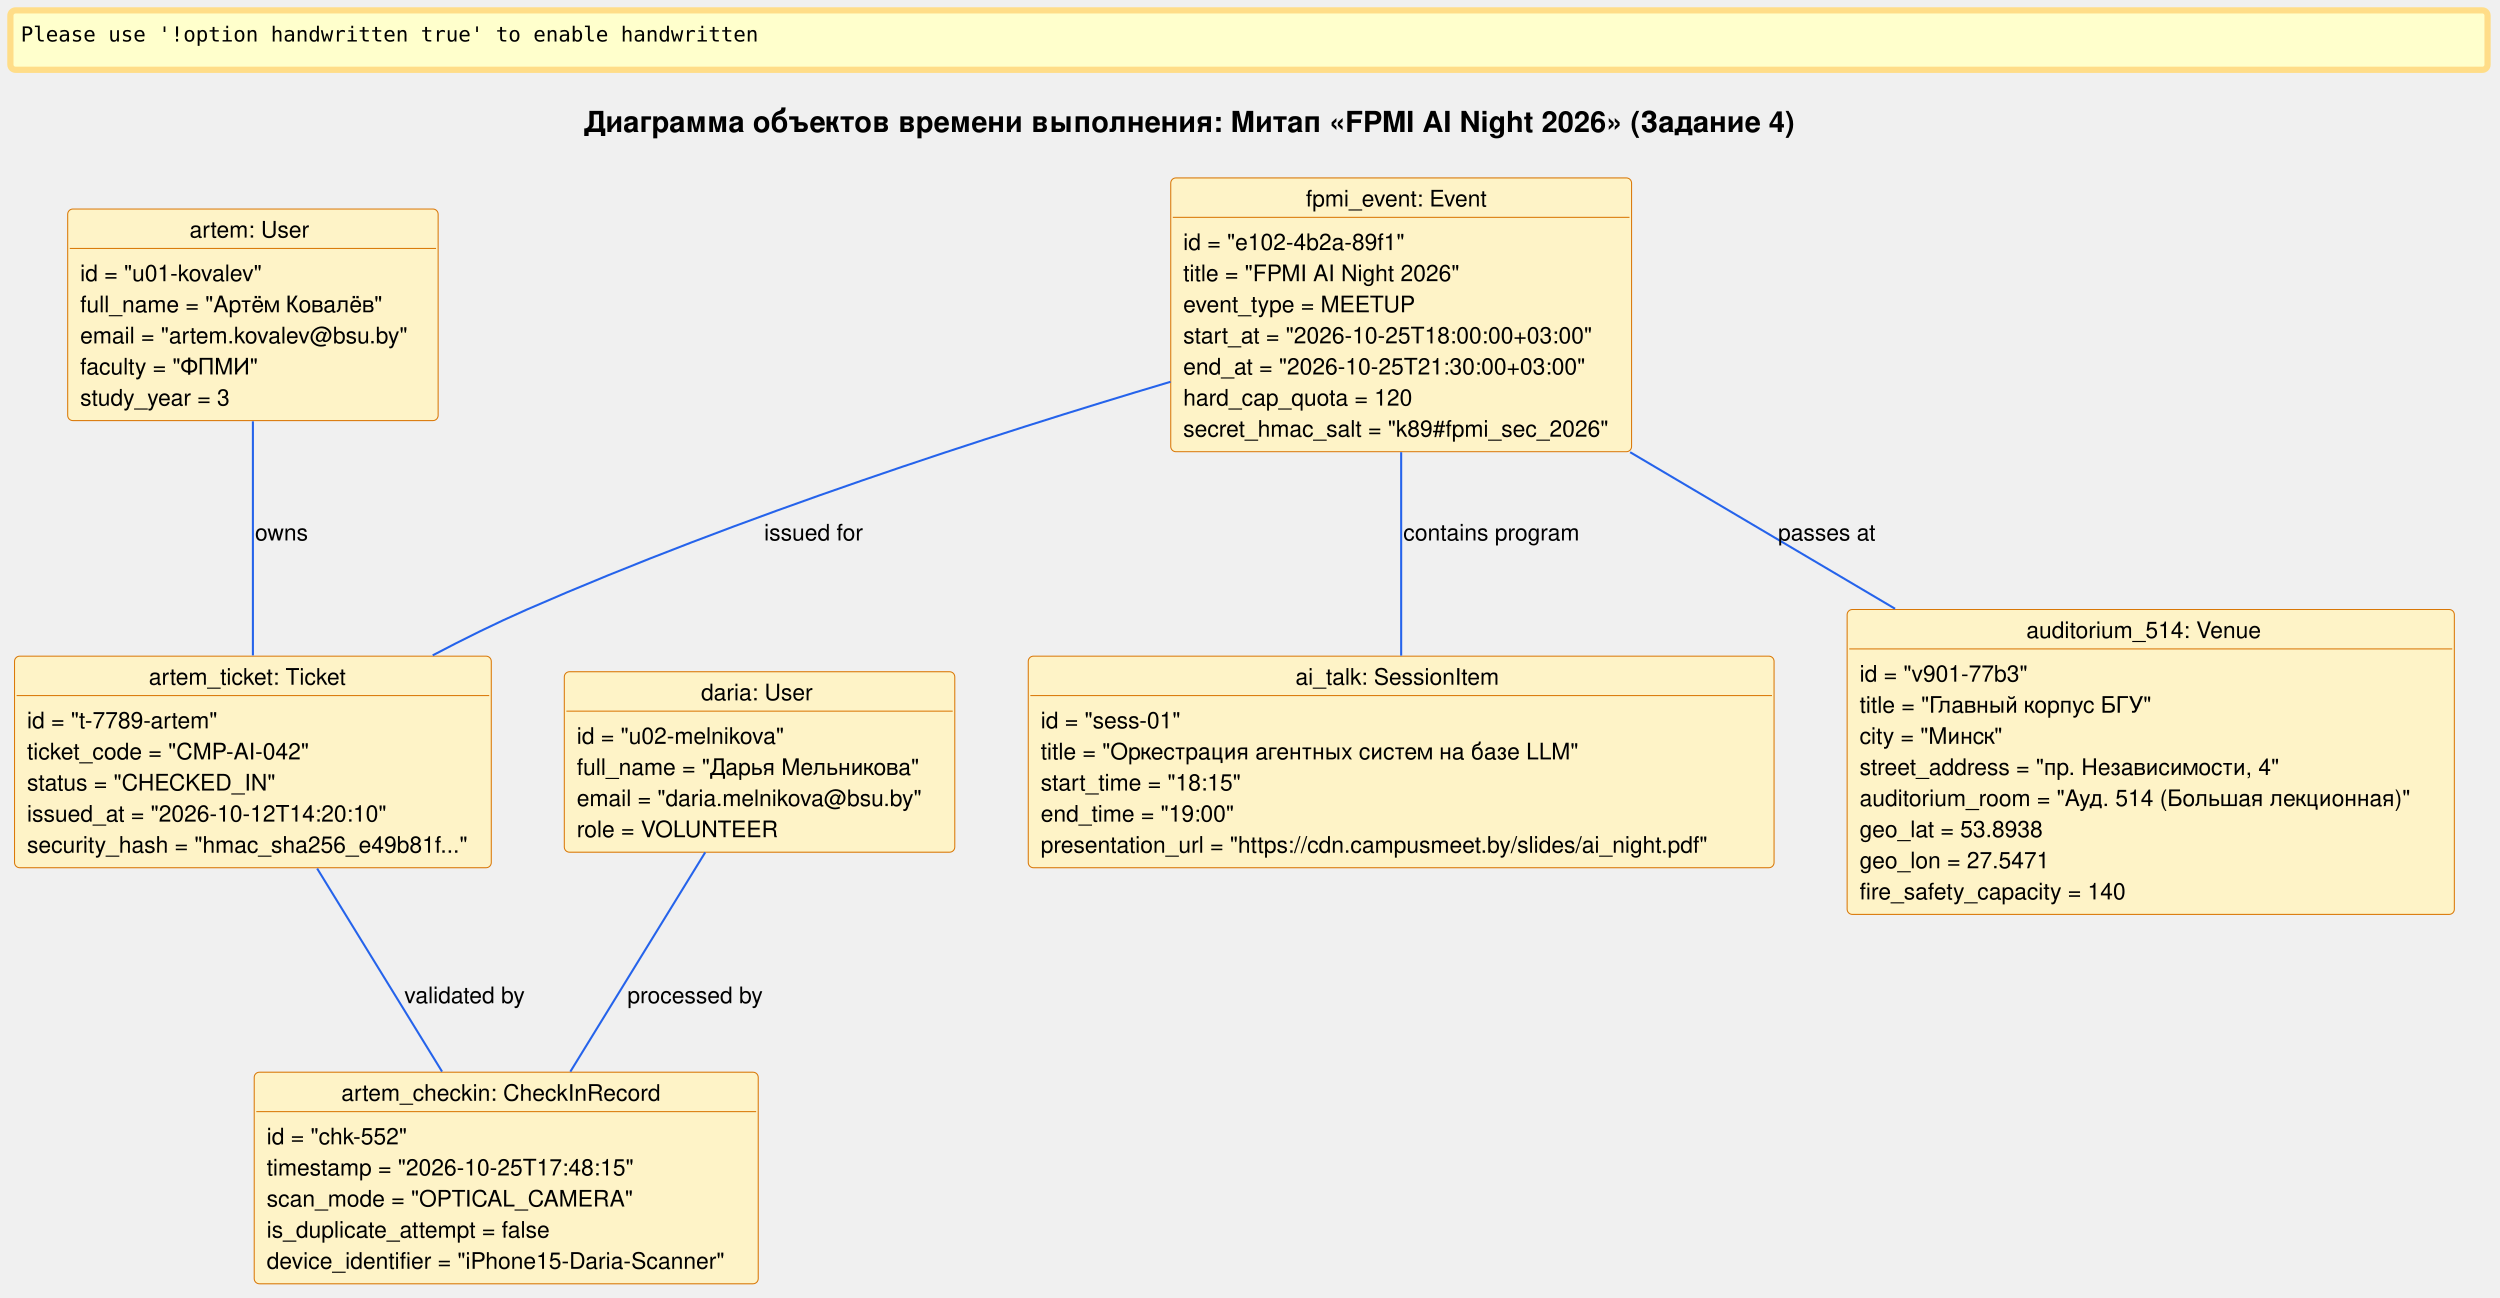
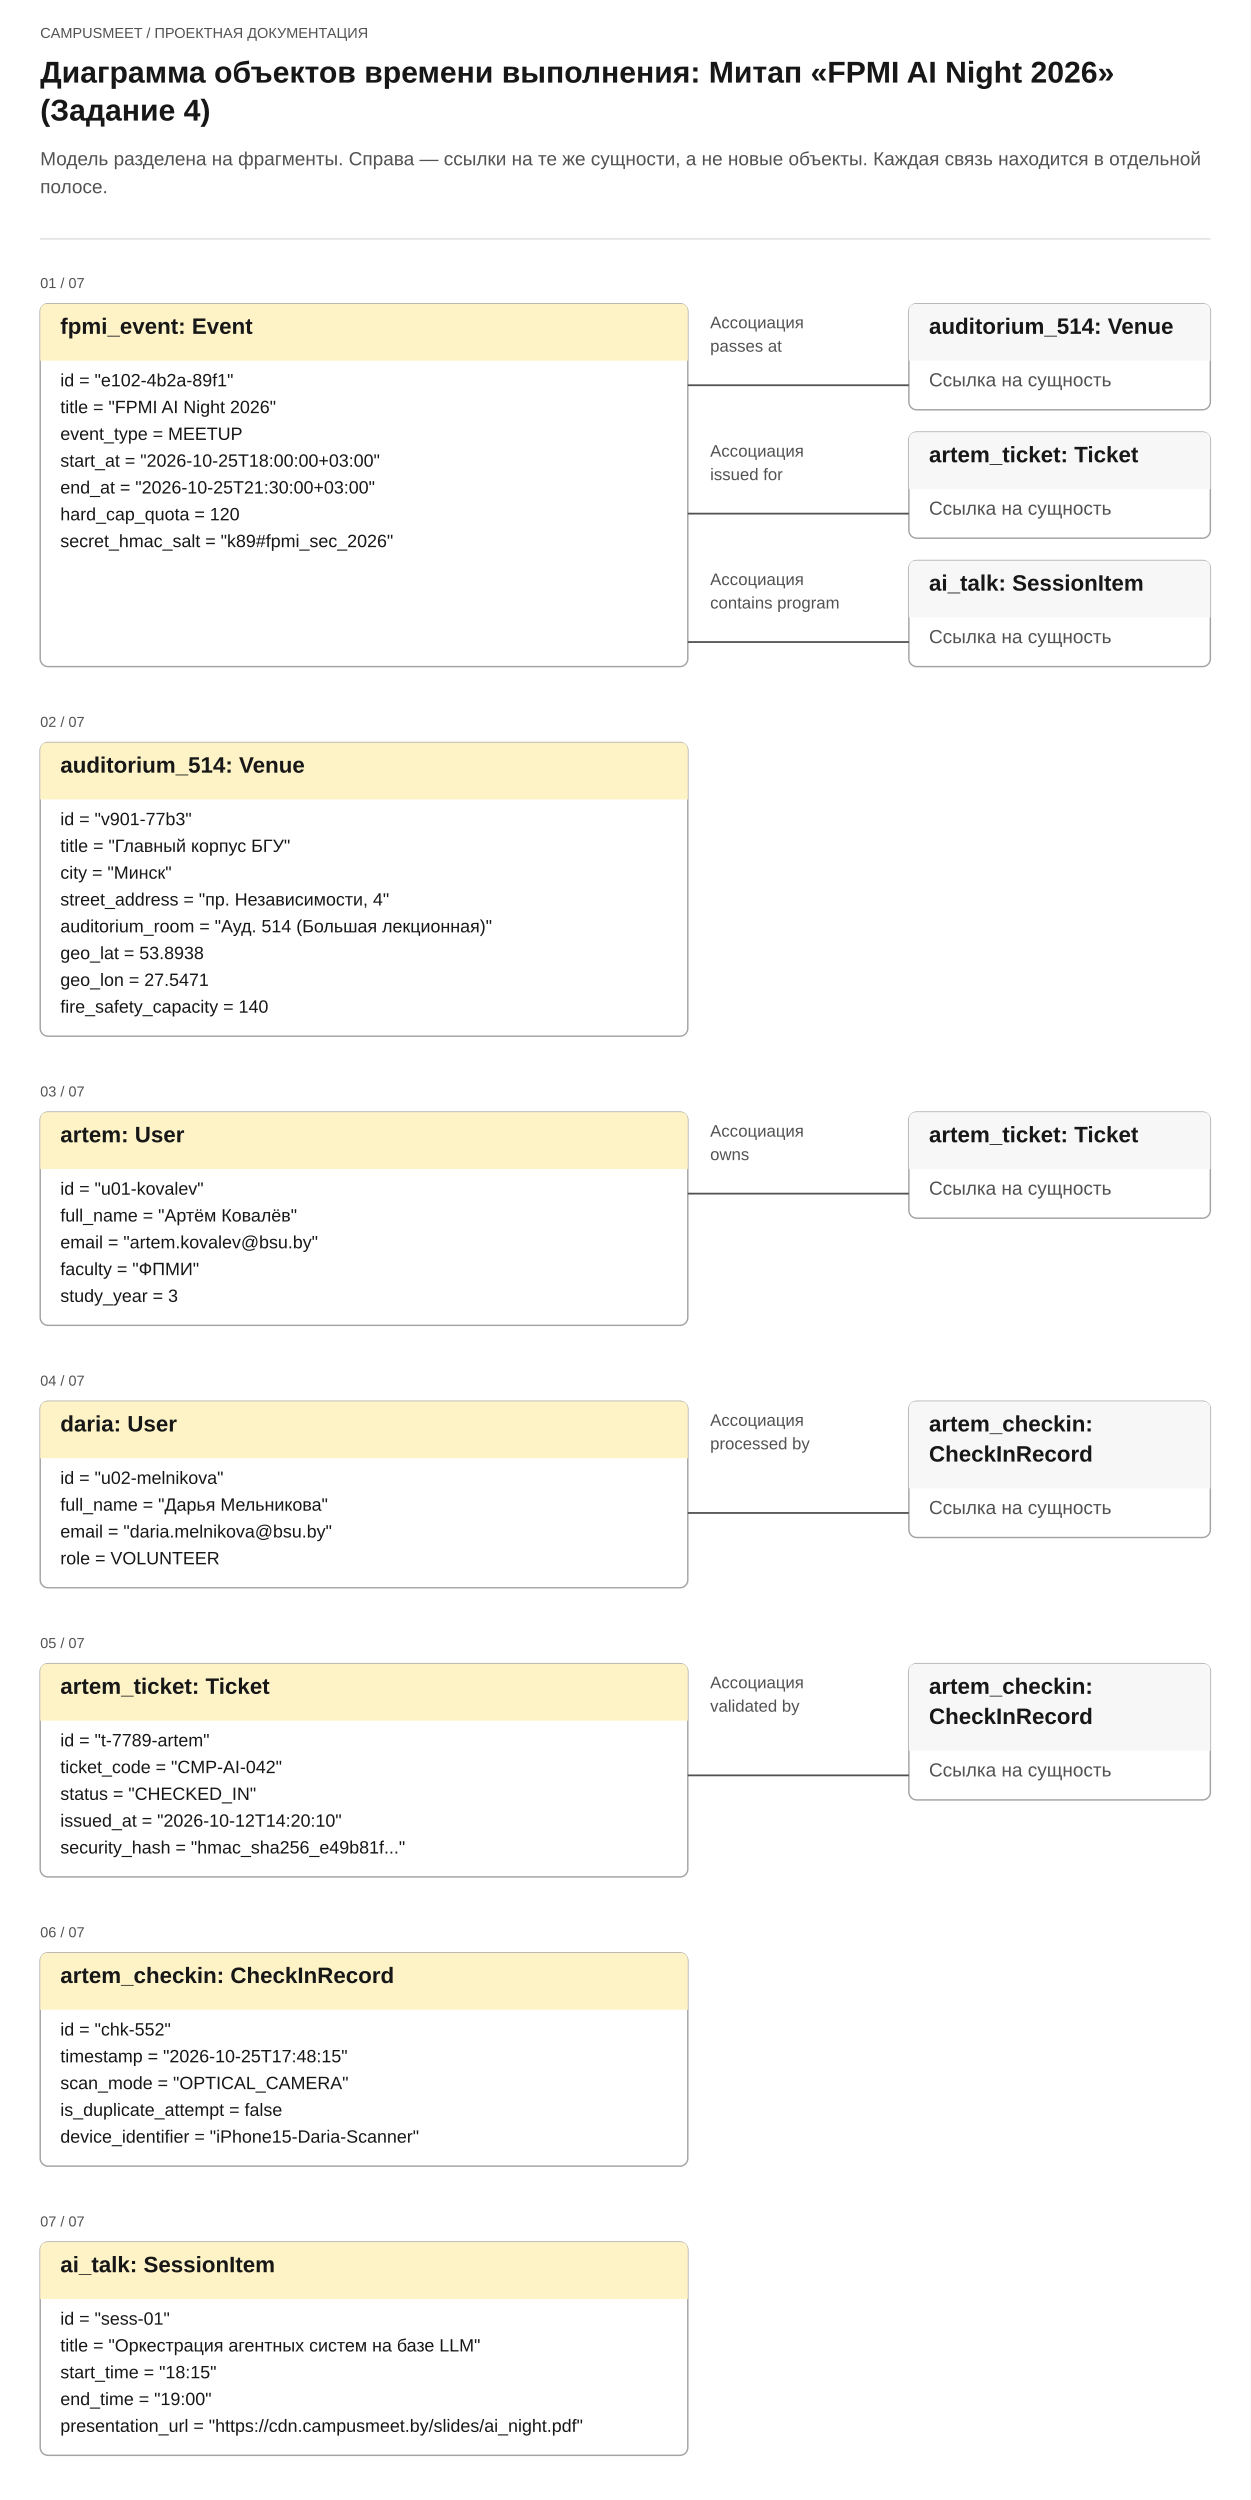
- <svg xmlns="http://www.w3.org/2000/svg" contentStyleType="text/css" data-diagram-type="CLASS" height="625px" preserveAspectRatio="none" style="width:1204px;height:625px;background:#FFFFFF;" version="1.1" viewBox="0 0 1204 625" width="1204px" zoomAndPan="magnify">
-   <defs />
-   <g>
-     <rect fill="#FFFFCC" height="28.62" rx="2.5" ry="2.5" style="stroke:#FFDD88;stroke-width:3;" width="1193.012" x="5" y="5" />
-     <text fill="#000000" font-family="monospace" font-size="10" lengthAdjust="spacing" textLength="354" x="10" y="20">Please use '!option handwritten true' to enable handwritten</text>
-     <g class="title" data-source-line="13">
-       <text fill="#000000" font-family="'Helvetica, Arial, sans-serif'" font-size="14" font-weight="bold" lengthAdjust="spacing" textLength="611.896" x="281.558" y="63.586">Диаграмма объектов времени выполнения: Митап «FPMI AI Night 2026» (Задание 4)</text>
-     </g>
-     <g class="entity" data-qualified-name="ev" data-source-line="15" id="ent0002">
-       <rect fill="#FEF3C7" height="131.855" rx="2.5" ry="2.5" style="stroke:#D97706;stroke-width:0.5;" width="221.933" x="563.83" y="85.688" />
-       <text fill="#000000" font-family="'Helvetica, Arial, sans-serif'" font-size="11" lengthAdjust="spacing" textLength="91.805" x="628.894" y="99.447">fpmi_event: Event</text>
-       <line style="stroke:#D97706;stroke-width:0.5;" x1="564.83" x2="784.763" y1="104.67" y2="104.67" />
-       <text fill="#000000" font-family="'Helvetica, Arial, sans-serif'" font-size="11" lengthAdjust="spacing" textLength="110.934" x="569.83" y="120.429">id = "e102-4b2a-89f1"</text>
-       <text fill="#000000" font-family="'Helvetica, Arial, sans-serif'" font-size="11" lengthAdjust="spacing" textLength="140.117" x="569.83" y="135.411">title = "FPMI AI Night 2026"</text>
-       <text fill="#000000" font-family="'Helvetica, Arial, sans-serif'" font-size="11" lengthAdjust="spacing" textLength="111.231" x="569.83" y="150.393">event_type = MEETUP</text>
-       <text fill="#000000" font-family="'Helvetica, Arial, sans-serif'" font-size="11" lengthAdjust="spacing" textLength="201.529" x="569.83" y="165.374">start_at = "2026-10-25T18:00:00+03:00"</text>
-       <text fill="#000000" font-family="'Helvetica, Arial, sans-serif'" font-size="11" lengthAdjust="spacing" textLength="197.371" x="569.83" y="180.356">end_at = "2026-10-25T21:30:00+03:00"</text>
-       <text fill="#000000" font-family="'Helvetica, Arial, sans-serif'" font-size="11" lengthAdjust="spacing" textLength="113.508" x="569.83" y="195.338">hard_cap_quota = 120</text>
-       <text fill="#000000" font-family="'Helvetica, Arial, sans-serif'" font-size="11" lengthAdjust="spacing" textLength="209.933" x="569.83" y="210.32">secret_hmac_salt = "k89#fpmi_sec_2026"</text>
-     </g>
-     <g class="entity" data-qualified-name="ven" data-source-line="25" id="ent0003">
-       <rect fill="#FEF3C7" height="146.837" rx="2.5" ry="2.5" style="stroke:#D97706;stroke-width:0.5;" width="292.432" x="889.58" y="293.538" />
-       <text fill="#000000" font-family="'Helvetica, Arial, sans-serif'" font-size="11" lengthAdjust="spacing" textLength="119.833" x="975.879" y="307.297">auditorium_514: Venue</text>
-       <line style="stroke:#D97706;stroke-width:0.5;" x1="890.58" x2="1181.012" y1="312.52" y2="312.52" />
-       <text fill="#000000" font-family="'Helvetica, Arial, sans-serif'" font-size="11" lengthAdjust="spacing" textLength="84.237" x="895.58" y="328.279">id = "v901-77b3"</text>
-       <text fill="#000000" font-family="'Helvetica, Arial, sans-serif'" font-size="11" lengthAdjust="spacing" textLength="148.719" x="895.58" y="343.261">title = "Главный корпус БГУ"</text>
-       <text fill="#000000" font-family="'Helvetica, Arial, sans-serif'" font-size="11" lengthAdjust="spacing" textLength="73.513" x="895.58" y="358.243">city = "Минск"</text>
-       <text fill="#000000" font-family="'Helvetica, Arial, sans-serif'" font-size="11" lengthAdjust="spacing" textLength="211.638" x="895.58" y="373.224">street_address = "пр. Независимости, 4"</text>
-       <text fill="#000000" font-family="'Helvetica, Arial, sans-serif'" font-size="11" lengthAdjust="spacing" textLength="280.432" x="895.58" y="388.206">auditorium_room = "Ауд. 514 (Большая лекционная)"</text>
-       <text fill="#000000" font-family="'Helvetica, Arial, sans-serif'" font-size="11" lengthAdjust="spacing" textLength="90.199" x="895.58" y="403.188">geo_lat = 53.8938</text>
-       <text fill="#000000" font-family="'Helvetica, Arial, sans-serif'" font-size="11" lengthAdjust="spacing" textLength="93.51" x="895.58" y="418.17">geo_lon = 27.5471</text>
-       <text fill="#000000" font-family="'Helvetica, Arial, sans-serif'" font-size="11" lengthAdjust="spacing" textLength="131.119" x="895.58" y="433.152">fire_safety_capacity = 140</text>
-     </g>
-     <g class="entity" data-qualified-name="u1" data-source-line="36" id="ent0004">
-       <rect fill="#FEF3C7" height="101.891" rx="2.5" ry="2.5" style="stroke:#D97706;stroke-width:0.5;" width="178.407" x="32.6" y="100.668" />
-       <text fill="#000000" font-family="'Helvetica, Arial, sans-serif'" font-size="11" lengthAdjust="spacing" textLength="61.039" x="91.284" y="114.427">artem: User</text>
-       <line style="stroke:#D97706;stroke-width:0.5;" x1="33.6" x2="210.007" y1="119.65" y2="119.65" />
-       <text fill="#000000" font-family="'Helvetica, Arial, sans-serif'" font-size="11" lengthAdjust="spacing" textLength="92.432" x="38.6" y="135.409">id = "u01-kovalev"</text>
-       <text fill="#000000" font-family="'Helvetica, Arial, sans-serif'" font-size="11" lengthAdjust="spacing" textLength="152.228" x="38.6" y="150.391">full_name = "Артём Ковалёв"</text>
-       <text fill="#000000" font-family="'Helvetica, Arial, sans-serif'" font-size="11" lengthAdjust="spacing" textLength="166.407" x="38.6" y="165.373">email = "artem.kovalev@bsu.by"</text>
-       <text fill="#000000" font-family="'Helvetica, Arial, sans-serif'" font-size="11" lengthAdjust="spacing" textLength="90.782" x="38.6" y="180.354">faculty = "ФПМИ"</text>
-       <text fill="#000000" font-family="'Helvetica, Arial, sans-serif'" font-size="11" lengthAdjust="spacing" textLength="74.128" x="38.6" y="195.336">study_year = 3</text>
-     </g>
-     <g class="entity" data-qualified-name="u2" data-source-line="44" id="ent0005">
-       <rect fill="#FEF3C7" height="86.909" rx="2.5" ry="2.5" style="stroke:#D97706;stroke-width:0.5;" width="188.054" x="271.77" y="323.508" />
-       <text fill="#000000" font-family="'Helvetica, Arial, sans-serif'" font-size="11" lengthAdjust="spacing" textLength="56.353" x="337.621" y="337.267">daria: User</text>
-       <line style="stroke:#D97706;stroke-width:0.5;" x1="272.77" x2="458.824" y1="342.49" y2="342.49" />
-       <text fill="#000000" font-family="'Helvetica, Arial, sans-serif'" font-size="11" lengthAdjust="spacing" textLength="106.765" x="277.77" y="358.249">id = "u02-melnikova"</text>
-       <text fill="#000000" font-family="'Helvetica, Arial, sans-serif'" font-size="11" lengthAdjust="spacing" textLength="174.382" x="277.77" y="373.231">full_name = "Дарья Мельникова"</text>
-       <text fill="#000000" font-family="'Helvetica, Arial, sans-serif'" font-size="11" lengthAdjust="spacing" textLength="176.054" x="277.77" y="388.212">email = "daria.melnikova@bsu.by"</text>
-       <text fill="#000000" font-family="'Helvetica, Arial, sans-serif'" font-size="11" lengthAdjust="spacing" textLength="94.797" x="277.77" y="403.194">role = VOLUNTEER</text>
-     </g>
-     <g class="entity" data-qualified-name="t1" data-source-line="51" id="ent0006">
-       <rect fill="#FEF3C7" height="101.891" rx="2.5" ry="2.5" style="stroke:#D97706;stroke-width:0.5;" width="229.6" x="7" y="316.008" />
-       <text fill="#000000" font-family="'Helvetica, Arial, sans-serif'" font-size="11" lengthAdjust="spacing" textLength="100.286" x="71.657" y="329.767">artem_ticket: Ticket</text>
-       <line style="stroke:#D97706;stroke-width:0.5;" x1="8" x2="235.6" y1="334.99" y2="334.99" />
-       <text fill="#000000" font-family="'Helvetica, Arial, sans-serif'" font-size="11" lengthAdjust="spacing" textLength="97.987" x="13" y="350.749">id = "t-7789-artem"</text>
-       <text fill="#000000" font-family="'Helvetica, Arial, sans-serif'" font-size="11" lengthAdjust="spacing" textLength="139.215" x="13" y="365.731">ticket_code = "CMP-AI-042"</text>
-       <text fill="#000000" font-family="'Helvetica, Arial, sans-serif'" font-size="11" lengthAdjust="spacing" textLength="118.535" x="13" y="380.712">status = "CHECKED_IN"</text>
-       <text fill="#000000" font-family="'Helvetica, Arial, sans-serif'" font-size="11" lengthAdjust="spacing" textLength="176.34" x="13" y="395.694">issued_at = "2026-10-12T14:20:10"</text>
-       <text fill="#000000" font-family="'Helvetica, Arial, sans-serif'" font-size="11" lengthAdjust="spacing" textLength="217.6" x="13" y="410.676">security_hash = "hmac_sha256_e49b81f..."</text>
-     </g>
-     <g class="entity" data-qualified-name="chk" data-source-line="59" id="ent0007">
-       <rect fill="#FEF3C7" height="101.891" rx="2.5" ry="2.5" style="stroke:#D97706;stroke-width:0.5;" width="242.734" x="122.43" y="516.378" />
-       <text fill="#000000" font-family="'Helvetica, Arial, sans-serif'" font-size="11" lengthAdjust="spacing" textLength="158.861" x="164.367" y="530.137">artem_checkin: CheckInRecord</text>
-       <line style="stroke:#D97706;stroke-width:0.5;" x1="123.43" x2="364.164" y1="535.36" y2="535.36" />
-       <text fill="#000000" font-family="'Helvetica, Arial, sans-serif'" font-size="11" lengthAdjust="spacing" textLength="70.96" x="128.43" y="551.119">id = "chk-552"</text>
-       <text fill="#000000" font-family="'Helvetica, Arial, sans-serif'" font-size="11" lengthAdjust="spacing" textLength="183.93" x="128.43" y="566.101">timestamp = "2026-10-25T17:48:15"</text>
-       <text fill="#000000" font-family="'Helvetica, Arial, sans-serif'" font-size="11" lengthAdjust="spacing" textLength="172.963" x="128.43" y="581.082">scan_mode = "OPTICAL_CAMERA"</text>
-       <text fill="#000000" font-family="'Helvetica, Arial, sans-serif'" font-size="11" lengthAdjust="spacing" textLength="143.12" x="128.43" y="596.064">is_duplicate_attempt = false</text>
-       <text fill="#000000" font-family="'Helvetica, Arial, sans-serif'" font-size="11" lengthAdjust="spacing" textLength="230.734" x="128.43" y="611.046">device_identifier = "iPhone15-Daria-Scanner"</text>
-     </g>
-     <g class="entity" data-qualified-name="sess" data-source-line="67" id="ent0008">
-       <rect fill="#FEF3C7" height="101.891" rx="2.5" ry="2.5" style="stroke:#D97706;stroke-width:0.5;" width="359.18" x="495.21" y="316.008" />
-       <text fill="#000000" font-family="'Helvetica, Arial, sans-serif'" font-size="11" lengthAdjust="spacing" textLength="101.815" x="623.892" y="329.767">ai_talk: SessionItem</text>
-       <line style="stroke:#D97706;stroke-width:0.5;" x1="496.21" x2="853.389" y1="334.99" y2="334.99" />
-       <text fill="#000000" font-family="'Helvetica, Arial, sans-serif'" font-size="11" lengthAdjust="spacing" textLength="68.728" x="501.21" y="350.749">id = "sess-01"</text>
-       <text fill="#000000" font-family="'Helvetica, Arial, sans-serif'" font-size="11" lengthAdjust="spacing" textLength="270.697" x="501.21" y="365.731">title = "Оркестрация агентных систем на базе LLM"</text>
-       <text fill="#000000" font-family="'Helvetica, Arial, sans-serif'" font-size="11" lengthAdjust="spacing" textLength="101.21" x="501.21" y="380.712">start_time = "18:15"</text>
-       <text fill="#000000" font-family="'Helvetica, Arial, sans-serif'" font-size="11" lengthAdjust="spacing" textLength="97.052" x="501.21" y="395.694">end_time = "19:00"</text>
-       <text fill="#000000" font-family="'Helvetica, Arial, sans-serif'" font-size="11" lengthAdjust="spacing" textLength="347.18" x="501.21" y="410.676">presentation_url = "https://cdn.campusmeet.by/slides/ai_night.pdf"</text>
-     </g>
-     <g class="link" data-entity-1="ent0002" data-entity-2="ent0003" data-link-type="association" data-source-line="75" id="lnk9">
-       <path codeLine="75" d="M785.07,217.778 C825.4,241.618 871.27,268.728 912.66,293.178" fill="none" id="ev-ven" style="stroke:#2563EB;stroke-width:1;" />
-       <text fill="#000000" font-family="'Helvetica, Arial, sans-serif'" font-size="11" lengthAdjust="spacing" textLength="47.949" x="856.3" y="260.297">passes at</text>
-     </g>
-     <g class="link" data-entity-1="ent0002" data-entity-2="ent0006" data-link-type="association" data-source-line="76" id="lnk10">
-       <path codeLine="76" d="M563.74,183.858 C477.66,209.478 356.19,248.748 253.8,293.538 C238.83,300.088 223.31,307.758 208.39,315.608" fill="none" id="ev-t1" style="stroke:#2563EB;stroke-width:1;" />
-       <text fill="#000000" font-family="'Helvetica, Arial, sans-serif'" font-size="11" lengthAdjust="spacing" textLength="50.985" x="368" y="260.297">issued for</text>
-     </g>
-     <g class="link" data-entity-1="ent0004" data-entity-2="ent0006" data-link-type="association" data-source-line="77" id="lnk11">
-       <path codeLine="77" d="M121.8,202.898 C121.8,236.908 121.8,281.628 121.8,315.638" fill="none" id="u1-t1" style="stroke:#2563EB;stroke-width:1;" />
-       <text fill="#000000" font-family="'Helvetica, Arial, sans-serif'" font-size="11" lengthAdjust="spacing" textLength="27.368" x="122.8" y="260.297">owns</text>
-     </g>
-     <g class="link" data-entity-1="ent0006" data-entity-2="ent0007" data-link-type="association" data-source-line="78" id="lnk12">
-       <path codeLine="78" d="M152.74,418.268 C171.17,448.228 194.47,486.118 212.89,516.068" fill="none" id="t1-chk" style="stroke:#2563EB;stroke-width:1;" />
-       <text fill="#000000" font-family="'Helvetica, Arial, sans-serif'" font-size="11" lengthAdjust="spacing" textLength="62.546" x="194.73" y="483.137">validated by</text>
-     </g>
-     <g class="link" data-entity-1="ent0005" data-entity-2="ent0007" data-link-type="association" data-source-line="79" id="lnk13">
-       <path codeLine="79" d="M339.63,410.508 C320.58,441.478 294.73,483.518 274.67,516.118" fill="none" id="u2-chk" style="stroke:#2563EB;stroke-width:1;" />
-       <text fill="#000000" font-family="'Helvetica, Arial, sans-serif'" font-size="11" lengthAdjust="spacing" textLength="68.189" x="302.14" y="483.137">processed by</text>
-     </g>
-     <g class="link" data-entity-1="ent0002" data-entity-2="ent0008" data-link-type="association" data-source-line="80" id="lnk14">
-       <path codeLine="80" d="M674.8,217.778 C674.8,249.278 674.8,286.488 674.8,315.738" fill="none" id="ev-sess" style="stroke:#2563EB;stroke-width:1;" />
-       <text fill="#000000" font-family="'Helvetica, Arial, sans-serif'" font-size="11" lengthAdjust="spacing" textLength="92.366" x="675.8" y="260.297">contains program</text>
-     </g>
-   </g>
+ <svg xmlns="http://www.w3.org/2000/svg" width="1120" role="img" height="2239" viewBox="0 0 1120 2239" data-layout="fixed-lanes-v1">
+   <rect x="0" y="0" width="1120" height="2239" fill="white" />
+   <text x="36" y="34.0" font-family="Arial, Helvetica, sans-serif" font-size="13" fill="#525252">CAMPUSMEET / ПРОЕКТНАЯ ДОКУМЕНТАЦИЯ</text>
+   <text x="36" y="74" font-family="Arial, Helvetica, sans-serif" font-size="27" fill="#171717" font-weight="bold">Диаграмма объектов времени выполнения: Митап «FPMI AI Night 2026»</text>
+   <text x="36" y="108" font-family="Arial, Helvetica, sans-serif" font-size="27" fill="#171717" font-weight="bold">(Задание 4)</text>
+   <text x="36" y="148" font-family="Arial, Helvetica, sans-serif" font-size="17" fill="#525252">Модель разделена на фрагменты. Справа — ссылки на те же сущности, а не новые объекты. Каждая связь находится в отдельной</text>
+   <text x="36" y="173" font-family="Arial, Helvetica, sans-serif" font-size="17" fill="#525252">полосе.</text>
+   <line x1="36" y1="214" x2="1084" y2="214" stroke="#d4d4d4" />
+   <text x="36" y="258.0" font-family="Arial, Helvetica, sans-serif" font-size="13" fill="#525252">01 / 07</text>
+   <rect x="36" y="272" width="580" height="325" rx="7" fill="white" stroke="#a3a3a3" stroke-width="1.3" />
+   <path d="M 43,272 H 609 Q 616,272 616,279 V 323 H 36 V 279 Q 36,272 43,272" fill="#FEF3C7" />
+   <text x="54" y="299" font-family="Arial, Helvetica, sans-serif" font-size="20" fill="#171717" font-weight="bold">fpmi_event: Event</text>
+   <text x="54" y="346" font-family="Arial, Helvetica, sans-serif" font-size="16" fill="#171717">id = "e102-4b2a-89f1"</text>
+   <text x="54" y="370" font-family="Arial, Helvetica, sans-serif" font-size="16" fill="#171717">title = "FPMI AI Night 2026"</text>
+   <text x="54" y="394" font-family="Arial, Helvetica, sans-serif" font-size="16" fill="#171717">event_type = MEETUP</text>
+   <text x="54" y="418" font-family="Arial, Helvetica, sans-serif" font-size="16" fill="#171717">start_at = "2026-10-25T18:00:00+03:00"</text>
+   <text x="54" y="442" font-family="Arial, Helvetica, sans-serif" font-size="16" fill="#171717">end_at = "2026-10-25T21:30:00+03:00"</text>
+   <text x="54" y="466" font-family="Arial, Helvetica, sans-serif" font-size="16" fill="#171717">hard_cap_quota = 120</text>
+   <text x="54" y="490" font-family="Arial, Helvetica, sans-serif" font-size="16" fill="#171717">secret_hmac_salt = "k89#fpmi_sec_2026"</text>
+   <rect x="814" y="272" width="270" height="95" rx="7" fill="white" stroke="#a3a3a3" stroke-width="1.3" />
+   <path d="M 821,272 H 1077 Q 1084,272 1084,279 V 323 H 814 V 279 Q 814,272 821,272" fill="#f7f7f7" />
+   <text x="832" y="299" font-family="Arial, Helvetica, sans-serif" font-size="20" fill="#171717" font-weight="bold">auditorium_514: Venue</text>
+   <text x="832" y="346" font-family="Arial, Helvetica, sans-serif" font-size="17" fill="#525252">Ссылка на сущность</text>
+   <polyline points="616,345 814,345" fill="none" stroke="#525252" stroke-width="1.6" stroke-linejoin="round" />
+   <text x="636" y="294" font-family="Arial, Helvetica, sans-serif" font-size="15" fill="#525252">Ассоциация</text>
+   <text x="636" y="315" font-family="Arial, Helvetica, sans-serif" font-size="15" fill="#525252">passes at</text>
+   <rect x="814" y="387" width="270" height="95" rx="7" fill="white" stroke="#a3a3a3" stroke-width="1.3" />
+   <path d="M 821,387 H 1077 Q 1084,387 1084,394 V 438 H 814 V 394 Q 814,387 821,387" fill="#f7f7f7" />
+   <text x="832" y="414" font-family="Arial, Helvetica, sans-serif" font-size="20" fill="#171717" font-weight="bold">artem_ticket: Ticket</text>
+   <text x="832" y="461" font-family="Arial, Helvetica, sans-serif" font-size="17" fill="#525252">Ссылка на сущность</text>
+   <polyline points="616,460 814,460" fill="none" stroke="#525252" stroke-width="1.6" stroke-linejoin="round" />
+   <text x="636" y="409" font-family="Arial, Helvetica, sans-serif" font-size="15" fill="#525252">Ассоциация</text>
+   <text x="636" y="430" font-family="Arial, Helvetica, sans-serif" font-size="15" fill="#525252">issued for</text>
+   <rect x="814" y="502" width="270" height="95" rx="7" fill="white" stroke="#a3a3a3" stroke-width="1.3" />
+   <path d="M 821,502 H 1077 Q 1084,502 1084,509 V 553 H 814 V 509 Q 814,502 821,502" fill="#f7f7f7" />
+   <text x="832" y="529" font-family="Arial, Helvetica, sans-serif" font-size="20" fill="#171717" font-weight="bold">ai_talk: SessionItem</text>
+   <text x="832" y="576" font-family="Arial, Helvetica, sans-serif" font-size="17" fill="#525252">Ссылка на сущность</text>
+   <polyline points="616,575 814,575" fill="none" stroke="#525252" stroke-width="1.6" stroke-linejoin="round" />
+   <text x="636" y="524" font-family="Arial, Helvetica, sans-serif" font-size="15" fill="#525252">Ассоциация</text>
+   <text x="636" y="545" font-family="Arial, Helvetica, sans-serif" font-size="15" fill="#525252">contains program</text>
+   <text x="36" y="651.0" font-family="Arial, Helvetica, sans-serif" font-size="13" fill="#525252">02 / 07</text>
+   <rect x="36" y="665" width="580" height="263" rx="7" fill="white" stroke="#a3a3a3" stroke-width="1.3" />
+   <path d="M 43,665 H 609 Q 616,665 616,672 V 716 H 36 V 672 Q 36,665 43,665" fill="#FEF3C7" />
+   <text x="54" y="692" font-family="Arial, Helvetica, sans-serif" font-size="20" fill="#171717" font-weight="bold">auditorium_514: Venue</text>
+   <text x="54" y="739" font-family="Arial, Helvetica, sans-serif" font-size="16" fill="#171717">id = "v901-77b3"</text>
+   <text x="54" y="763" font-family="Arial, Helvetica, sans-serif" font-size="16" fill="#171717">title = "Главный корпус БГУ"</text>
+   <text x="54" y="787" font-family="Arial, Helvetica, sans-serif" font-size="16" fill="#171717">city = "Минск"</text>
+   <text x="54" y="811" font-family="Arial, Helvetica, sans-serif" font-size="16" fill="#171717">street_address = "пр. Независимости, 4"</text>
+   <text x="54" y="835" font-family="Arial, Helvetica, sans-serif" font-size="16" fill="#171717">auditorium_room = "Ауд. 514 (Большая лекционная)"</text>
+   <text x="54" y="859" font-family="Arial, Helvetica, sans-serif" font-size="16" fill="#171717">geo_lat = 53.8938</text>
+   <text x="54" y="883" font-family="Arial, Helvetica, sans-serif" font-size="16" fill="#171717">geo_lon = 27.5471</text>
+   <text x="54" y="907" font-family="Arial, Helvetica, sans-serif" font-size="16" fill="#171717">fire_safety_capacity = 140</text>
+   <text x="36" y="982.0" font-family="Arial, Helvetica, sans-serif" font-size="13" fill="#525252">03 / 07</text>
+   <rect x="36" y="996" width="580" height="191" rx="7" fill="white" stroke="#a3a3a3" stroke-width="1.3" />
+   <path d="M 43,996 H 609 Q 616,996 616,1003 V 1047 H 36 V 1003 Q 36,996 43,996" fill="#FEF3C7" />
+   <text x="54" y="1023" font-family="Arial, Helvetica, sans-serif" font-size="20" fill="#171717" font-weight="bold">artem: User</text>
+   <text x="54" y="1070" font-family="Arial, Helvetica, sans-serif" font-size="16" fill="#171717">id = "u01-kovalev"</text>
+   <text x="54" y="1094" font-family="Arial, Helvetica, sans-serif" font-size="16" fill="#171717">full_name = "Артём Ковалёв"</text>
+   <text x="54" y="1118" font-family="Arial, Helvetica, sans-serif" font-size="16" fill="#171717">email = "artem.kovalev@bsu.by"</text>
+   <text x="54" y="1142" font-family="Arial, Helvetica, sans-serif" font-size="16" fill="#171717">faculty = "ФПМИ"</text>
+   <text x="54" y="1166" font-family="Arial, Helvetica, sans-serif" font-size="16" fill="#171717">study_year = 3</text>
+   <rect x="814" y="996" width="270" height="95" rx="7" fill="white" stroke="#a3a3a3" stroke-width="1.3" />
+   <path d="M 821,996 H 1077 Q 1084,996 1084,1003 V 1047 H 814 V 1003 Q 814,996 821,996" fill="#f7f7f7" />
+   <text x="832" y="1023" font-family="Arial, Helvetica, sans-serif" font-size="20" fill="#171717" font-weight="bold">artem_ticket: Ticket</text>
+   <text x="832" y="1070" font-family="Arial, Helvetica, sans-serif" font-size="17" fill="#525252">Ссылка на сущность</text>
+   <polyline points="616,1069 814,1069" fill="none" stroke="#525252" stroke-width="1.6" stroke-linejoin="round" />
+   <text x="636" y="1018" font-family="Arial, Helvetica, sans-serif" font-size="15" fill="#525252">Ассоциация</text>
+   <text x="636" y="1039" font-family="Arial, Helvetica, sans-serif" font-size="15" fill="#525252">owns</text>
+   <text x="36" y="1241.0" font-family="Arial, Helvetica, sans-serif" font-size="13" fill="#525252">04 / 07</text>
+   <rect x="36" y="1255" width="580" height="167" rx="7" fill="white" stroke="#a3a3a3" stroke-width="1.3" />
+   <path d="M 43,1255 H 609 Q 616,1255 616,1262 V 1306 H 36 V 1262 Q 36,1255 43,1255" fill="#FEF3C7" />
+   <text x="54" y="1282" font-family="Arial, Helvetica, sans-serif" font-size="20" fill="#171717" font-weight="bold">daria: User</text>
+   <text x="54" y="1329" font-family="Arial, Helvetica, sans-serif" font-size="16" fill="#171717">id = "u02-melnikova"</text>
+   <text x="54" y="1353" font-family="Arial, Helvetica, sans-serif" font-size="16" fill="#171717">full_name = "Дарья Мельникова"</text>
+   <text x="54" y="1377" font-family="Arial, Helvetica, sans-serif" font-size="16" fill="#171717">email = "daria.melnikova@bsu.by"</text>
+   <text x="54" y="1401" font-family="Arial, Helvetica, sans-serif" font-size="16" fill="#171717">role = VOLUNTEER</text>
+   <rect x="814" y="1255" width="270" height="122" rx="7" fill="white" stroke="#a3a3a3" stroke-width="1.3" />
+   <path d="M 821,1255 H 1077 Q 1084,1255 1084,1262 V 1333 H 814 V 1262 Q 814,1255 821,1255" fill="#f7f7f7" />
+   <text x="832" y="1282" font-family="Arial, Helvetica, sans-serif" font-size="20" fill="#171717" font-weight="bold">artem_checkin:</text>
+   <text x="832" y="1309" font-family="Arial, Helvetica, sans-serif" font-size="20" fill="#171717" font-weight="bold">CheckInRecord</text>
+   <text x="832" y="1356" font-family="Arial, Helvetica, sans-serif" font-size="17" fill="#525252">Ссылка на сущность</text>
+   <polyline points="616,1355 814,1355" fill="none" stroke="#525252" stroke-width="1.6" stroke-linejoin="round" />
+   <text x="636" y="1277" font-family="Arial, Helvetica, sans-serif" font-size="15" fill="#525252">Ассоциация</text>
+   <text x="636" y="1298" font-family="Arial, Helvetica, sans-serif" font-size="15" fill="#525252">processed by</text>
+   <text x="36" y="1476.0" font-family="Arial, Helvetica, sans-serif" font-size="13" fill="#525252">05 / 07</text>
+   <rect x="36" y="1490" width="580" height="191" rx="7" fill="white" stroke="#a3a3a3" stroke-width="1.3" />
+   <path d="M 43,1490 H 609 Q 616,1490 616,1497 V 1541 H 36 V 1497 Q 36,1490 43,1490" fill="#FEF3C7" />
+   <text x="54" y="1517" font-family="Arial, Helvetica, sans-serif" font-size="20" fill="#171717" font-weight="bold">artem_ticket: Ticket</text>
+   <text x="54" y="1564" font-family="Arial, Helvetica, sans-serif" font-size="16" fill="#171717">id = "t-7789-artem"</text>
+   <text x="54" y="1588" font-family="Arial, Helvetica, sans-serif" font-size="16" fill="#171717">ticket_code = "CMP-AI-042"</text>
+   <text x="54" y="1612" font-family="Arial, Helvetica, sans-serif" font-size="16" fill="#171717">status = "CHECKED_IN"</text>
+   <text x="54" y="1636" font-family="Arial, Helvetica, sans-serif" font-size="16" fill="#171717">issued_at = "2026-10-12T14:20:10"</text>
+   <text x="54" y="1660" font-family="Arial, Helvetica, sans-serif" font-size="16" fill="#171717">security_hash = "hmac_sha256_e49b81f..."</text>
+   <rect x="814" y="1490" width="270" height="122" rx="7" fill="white" stroke="#a3a3a3" stroke-width="1.3" />
+   <path d="M 821,1490 H 1077 Q 1084,1490 1084,1497 V 1568 H 814 V 1497 Q 814,1490 821,1490" fill="#f7f7f7" />
+   <text x="832" y="1517" font-family="Arial, Helvetica, sans-serif" font-size="20" fill="#171717" font-weight="bold">artem_checkin:</text>
+   <text x="832" y="1544" font-family="Arial, Helvetica, sans-serif" font-size="20" fill="#171717" font-weight="bold">CheckInRecord</text>
+   <text x="832" y="1591" font-family="Arial, Helvetica, sans-serif" font-size="17" fill="#525252">Ссылка на сущность</text>
+   <polyline points="616,1590 814,1590" fill="none" stroke="#525252" stroke-width="1.6" stroke-linejoin="round" />
+   <text x="636" y="1512" font-family="Arial, Helvetica, sans-serif" font-size="15" fill="#525252">Ассоциация</text>
+   <text x="636" y="1533" font-family="Arial, Helvetica, sans-serif" font-size="15" fill="#525252">validated by</text>
+   <text x="36" y="1735.0" font-family="Arial, Helvetica, sans-serif" font-size="13" fill="#525252">06 / 07</text>
+   <rect x="36" y="1749" width="580" height="191" rx="7" fill="white" stroke="#a3a3a3" stroke-width="1.3" />
+   <path d="M 43,1749 H 609 Q 616,1749 616,1756 V 1800 H 36 V 1756 Q 36,1749 43,1749" fill="#FEF3C7" />
+   <text x="54" y="1776" font-family="Arial, Helvetica, sans-serif" font-size="20" fill="#171717" font-weight="bold">artem_checkin: CheckInRecord</text>
+   <text x="54" y="1823" font-family="Arial, Helvetica, sans-serif" font-size="16" fill="#171717">id = "chk-552"</text>
+   <text x="54" y="1847" font-family="Arial, Helvetica, sans-serif" font-size="16" fill="#171717">timestamp = "2026-10-25T17:48:15"</text>
+   <text x="54" y="1871" font-family="Arial, Helvetica, sans-serif" font-size="16" fill="#171717">scan_mode = "OPTICAL_CAMERA"</text>
+   <text x="54" y="1895" font-family="Arial, Helvetica, sans-serif" font-size="16" fill="#171717">is_duplicate_attempt = false</text>
+   <text x="54" y="1919" font-family="Arial, Helvetica, sans-serif" font-size="16" fill="#171717">device_identifier = "iPhone15-Daria-Scanner"</text>
+   <text x="36" y="1994.0" font-family="Arial, Helvetica, sans-serif" font-size="13" fill="#525252">07 / 07</text>
+   <rect x="36" y="2008" width="580" height="191" rx="7" fill="white" stroke="#a3a3a3" stroke-width="1.3" />
+   <path d="M 43,2008 H 609 Q 616,2008 616,2015 V 2059 H 36 V 2015 Q 36,2008 43,2008" fill="#FEF3C7" />
+   <text x="54" y="2035" font-family="Arial, Helvetica, sans-serif" font-size="20" fill="#171717" font-weight="bold">ai_talk: SessionItem</text>
+   <text x="54" y="2082" font-family="Arial, Helvetica, sans-serif" font-size="16" fill="#171717">id = "sess-01"</text>
+   <text x="54" y="2106" font-family="Arial, Helvetica, sans-serif" font-size="16" fill="#171717">title = "Оркестрация агентных систем на базе LLM"</text>
+   <text x="54" y="2130" font-family="Arial, Helvetica, sans-serif" font-size="16" fill="#171717">start_time = "18:15"</text>
+   <text x="54" y="2154" font-family="Arial, Helvetica, sans-serif" font-size="16" fill="#171717">end_time = "19:00"</text>
+   <text x="54" y="2178" font-family="Arial, Helvetica, sans-serif" font-size="16" fill="#171717">presentation_url = "https://cdn.campusmeet.by/slides/ai_night.pdf"</text>
</svg>
